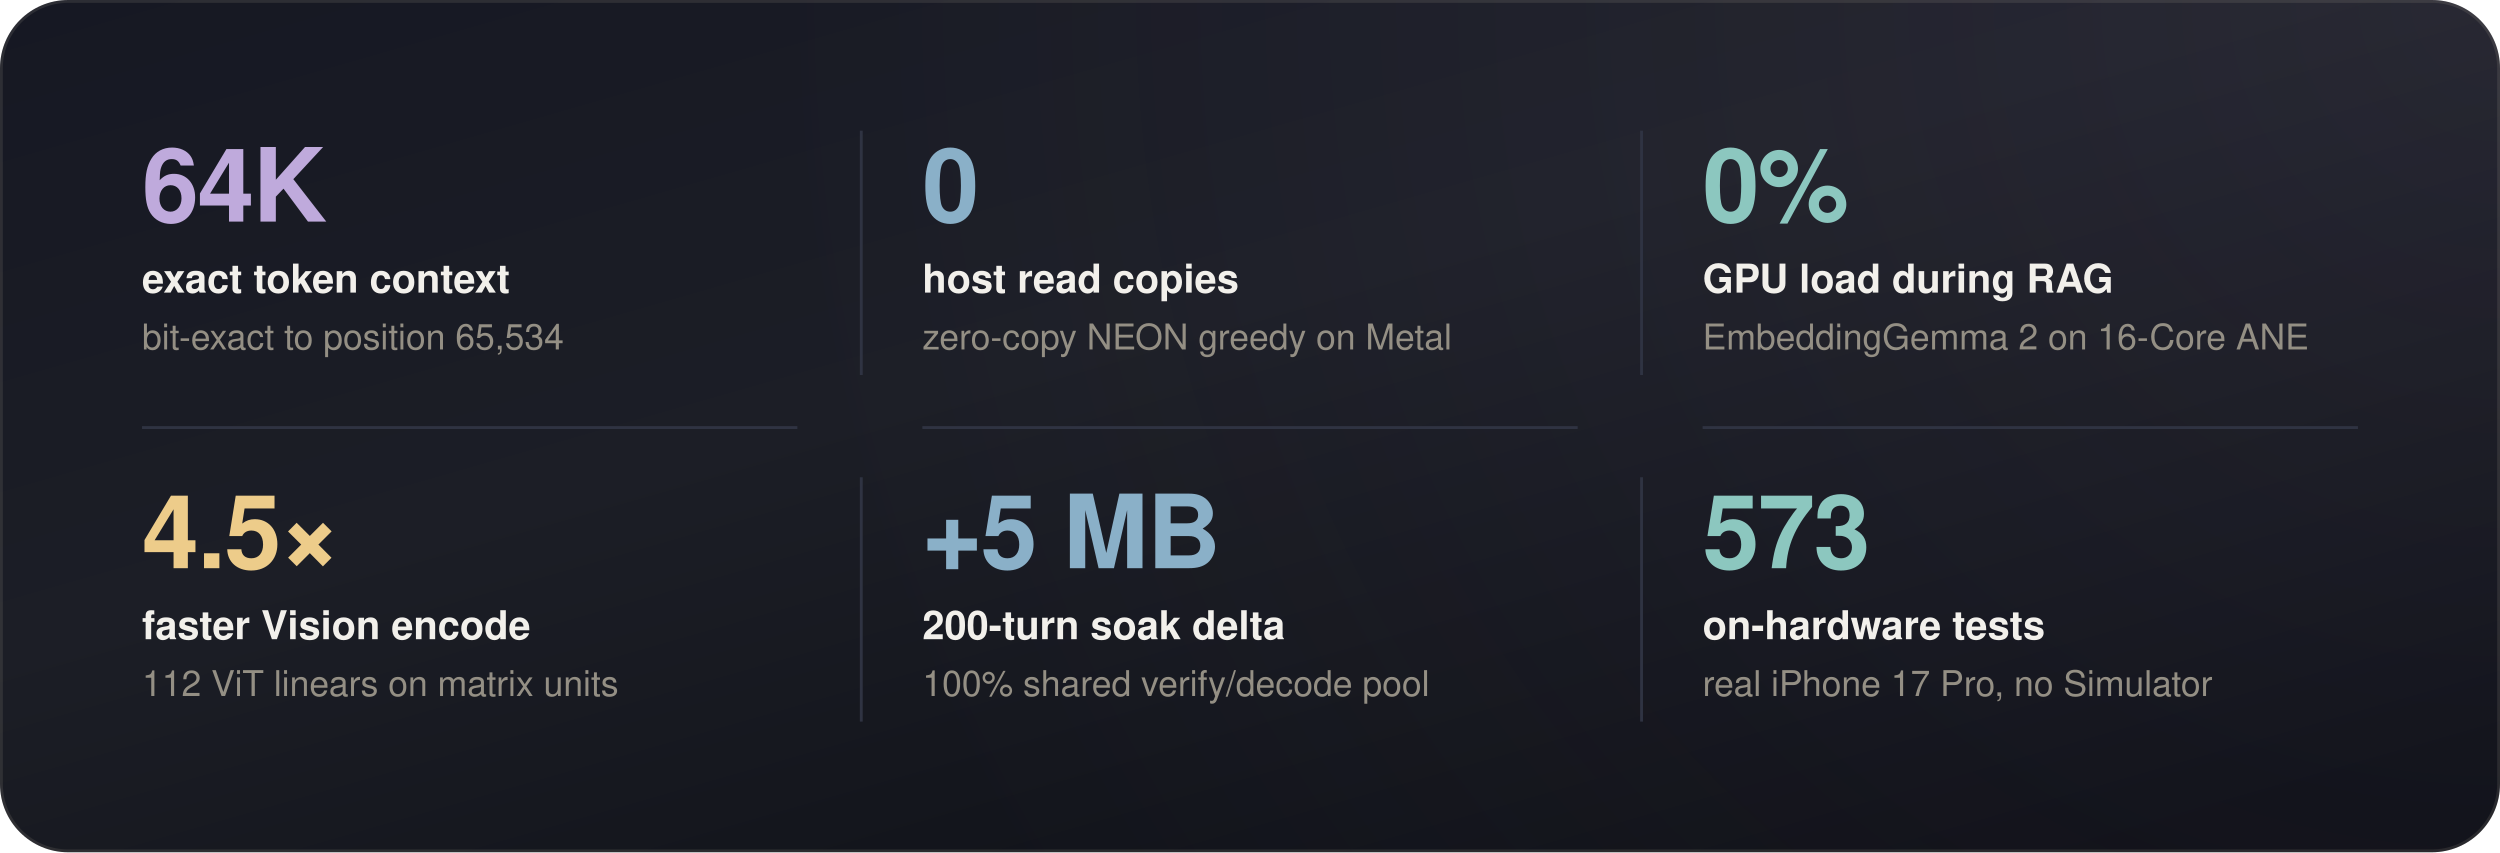
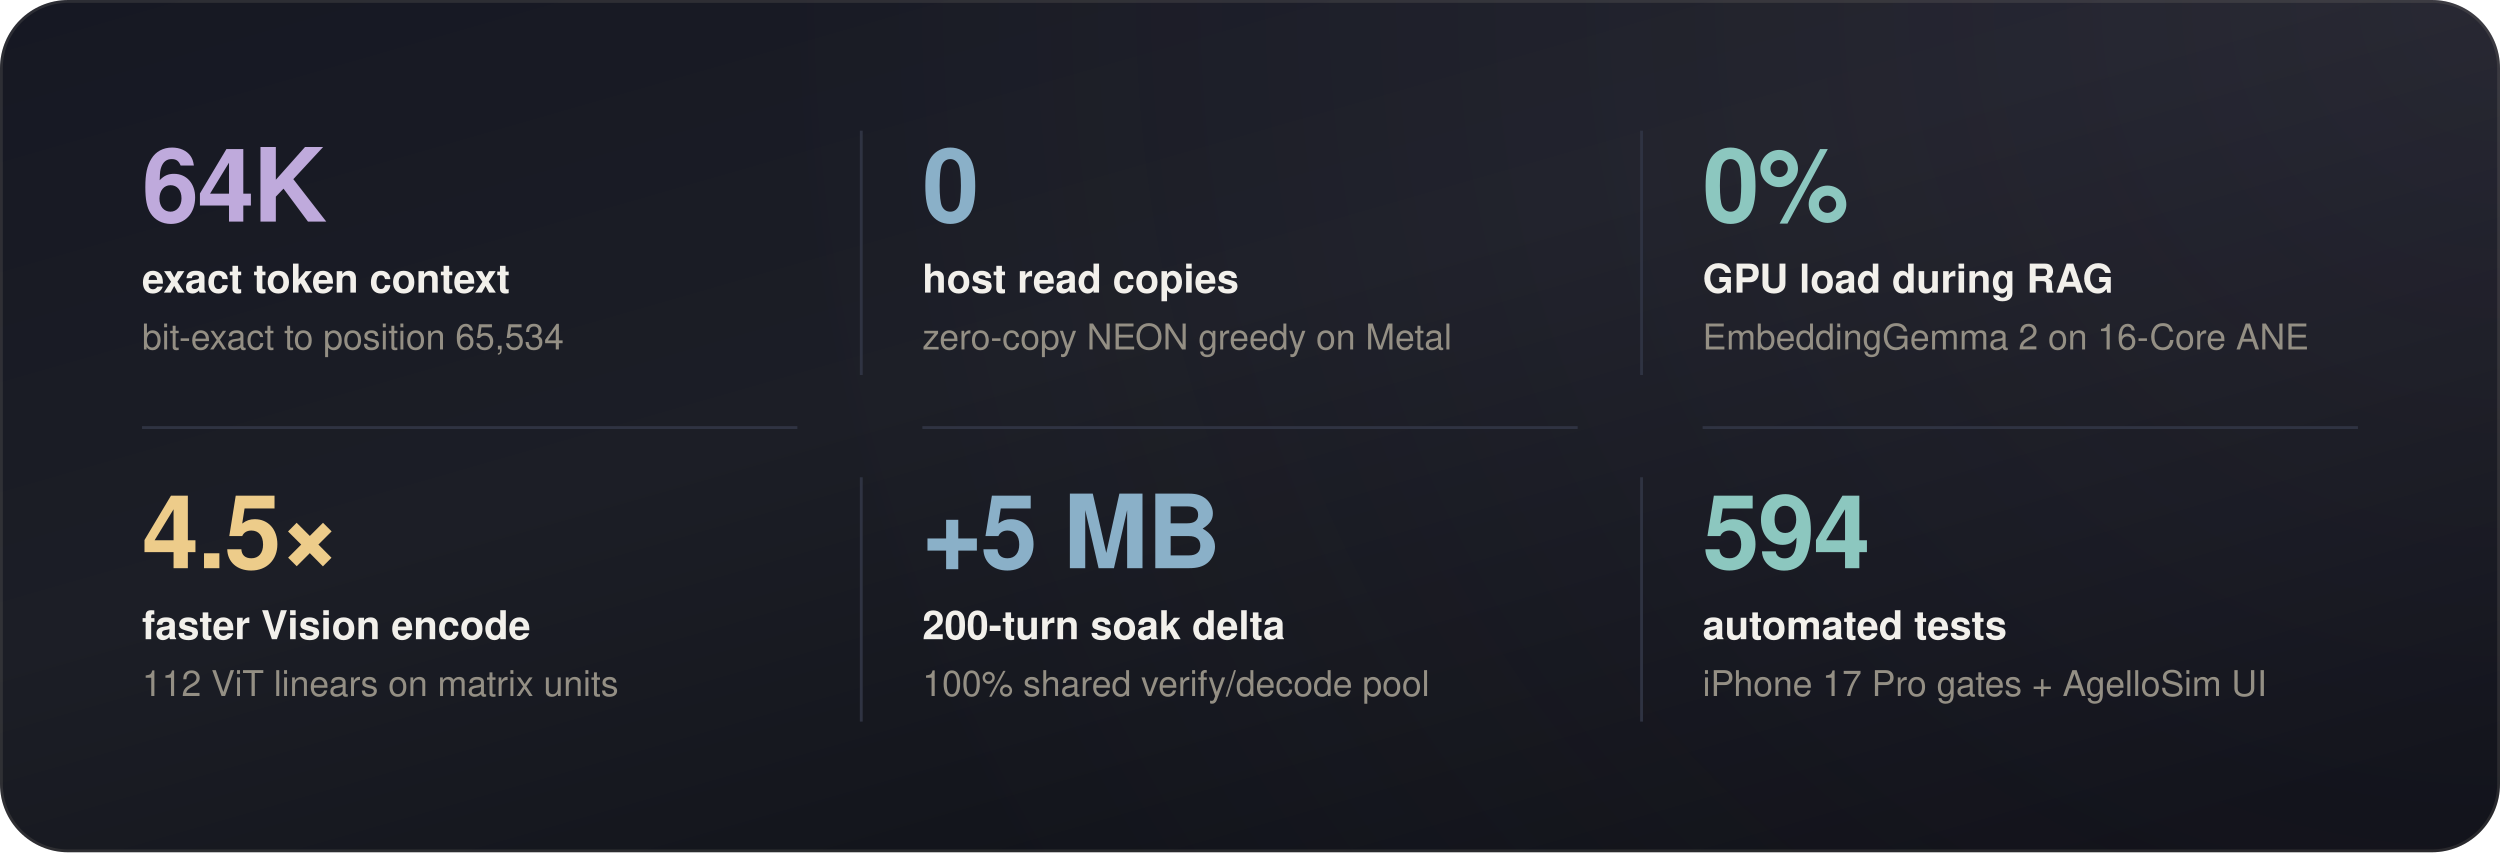
<svg xmlns="http://www.w3.org/2000/svg" width="880" height="300" viewBox="0 0 880 300" role="img" aria-labelledby="title desc">
  <defs>
    <linearGradient id="canvas" x1="0" y1="0" x2="0.85" y2="1">
      <stop offset="0" stop-color="#161823" />
      <stop offset="0.45" stop-color="#1C1E26" />
      <stop offset="1" stop-color="#0C0E14" />
    </linearGradient>
    <radialGradient id="glow0" cx="880" cy="0" r="616" gradientUnits="userSpaceOnUse">
      <stop offset="0" stop-color="#BFAADC" stop-opacity="0.08" />
      <stop offset="1" stop-color="#BFAADC" stop-opacity="0" />
    </radialGradient>
  </defs>
  <rect width="880" height="300" rx="24" fill="url(#canvas)" />
  <rect width="880" height="300" rx="24" fill="url(#glow0)" />
  <rect x="0.5" y="0.5" width="879" height="299" rx="23.5" fill="none" stroke="#F7EBD1" stroke-opacity="0.10" />
  <text x="50" y="78" font-family="ui-rounded, 'SF Pro Rounded', -apple-system, BlinkMacSystemFont, 'Segoe UI', Helvetica, Arial, sans-serif" font-size="36" font-weight="700" fill="#BFAADC" letter-spacing="-0.5">64K</text>
  <text x="50" y="103" font-family="-apple-system, BlinkMacSystemFont, 'SF Pro Text', 'Segoe UI', Helvetica, Arial, sans-serif" font-size="14" font-weight="600" fill="#F2F0EB">exact token context</text>
  <text x="50" y="123" font-family="-apple-system, BlinkMacSystemFont, 'SF Pro Text', 'Segoe UI', Helvetica, Arial, sans-serif" font-size="12.5" font-weight="400" fill="#948F84">bit-exact to position 65,534</text>
  <rect x="302.67" y="46" width="1" height="86" fill="#2F3342" />
  <text x="324.67" y="78" font-family="ui-rounded, 'SF Pro Rounded', -apple-system, BlinkMacSystemFont, 'Segoe UI', Helvetica, Arial, sans-serif" font-size="36" font-weight="700" fill="#8AB0C8" letter-spacing="-0.5">0</text>
  <text x="324.67" y="103" font-family="-apple-system, BlinkMacSystemFont, 'SF Pro Text', 'Segoe UI', Helvetica, Arial, sans-serif" font-size="14" font-weight="600" fill="#F2F0EB">host read copies</text>
  <text x="324.67" y="123" font-family="-apple-system, BlinkMacSystemFont, 'SF Pro Text', 'Segoe UI', Helvetica, Arial, sans-serif" font-size="12.5" font-weight="400" fill="#948F84">zero-copy NEON greedy on Metal</text>
  <rect x="577.33" y="46" width="1" height="86" fill="#2F3342" />
  <text x="599.33" y="78" font-family="ui-rounded, 'SF Pro Rounded', -apple-system, BlinkMacSystemFont, 'Segoe UI', Helvetica, Arial, sans-serif" font-size="36" font-weight="700" fill="#8CC7BF" letter-spacing="-0.5">0%</text>
  <text x="599.33" y="103" font-family="-apple-system, BlinkMacSystemFont, 'SF Pro Text', 'Segoe UI', Helvetica, Arial, sans-serif" font-size="14" font-weight="600" fill="#F2F0EB">GPU load during RAG</text>
  <text x="599.33" y="123" font-family="-apple-system, BlinkMacSystemFont, 'SF Pro Text', 'Segoe UI', Helvetica, Arial, sans-serif" font-size="12.5" font-weight="400" fill="#948F84">EmbeddingGemma 2 on 16-Core ANE</text>
  <rect x="50" y="150" width="230.67" height="1" fill="#2F3342" />
  <text x="50" y="200" font-family="ui-rounded, 'SF Pro Rounded', -apple-system, BlinkMacSystemFont, 'Segoe UI', Helvetica, Arial, sans-serif" font-size="36" font-weight="700" fill="#EDCC8A" letter-spacing="-0.5">4.5×</text>
  <text x="50" y="225" font-family="-apple-system, BlinkMacSystemFont, 'SF Pro Text', 'Segoe UI', Helvetica, Arial, sans-serif" font-size="14" font-weight="600" fill="#F2F0EB">faster Vision encode</text>
  <text x="50" y="245" font-family="-apple-system, BlinkMacSystemFont, 'SF Pro Text', 'Segoe UI', Helvetica, Arial, sans-serif" font-size="12.5" font-weight="400" fill="#948F84">112 ViT linears on matrix units</text>
  <rect x="302.67" y="168" width="1" height="86" fill="#2F3342" />
  <rect x="324.67" y="150" width="230.67" height="1" fill="#2F3342" />
  <text x="324.67" y="200" font-family="ui-rounded, 'SF Pro Rounded', -apple-system, BlinkMacSystemFont, 'Segoe UI', Helvetica, Arial, sans-serif" font-size="36" font-weight="700" fill="#8AB0C8" letter-spacing="-0.5">+5 MB</text>
  <text x="324.67" y="225" font-family="-apple-system, BlinkMacSystemFont, 'SF Pro Text', 'Segoe UI', Helvetica, Arial, sans-serif" font-size="14" font-weight="600" fill="#F2F0EB">200-turn soak delta</text>
  <text x="324.67" y="245" font-family="-apple-system, BlinkMacSystemFont, 'SF Pro Text', 'Segoe UI', Helvetica, Arial, sans-serif" font-size="12.5" font-weight="400" fill="#948F84">100% shared verify/decode pool</text>
  <rect x="577.33" y="168" width="1" height="86" fill="#2F3342" />
  <rect x="599.33" y="150" width="230.67" height="1" fill="#2F3342" />
-   <text x="599.33" y="200" font-family="ui-rounded, 'SF Pro Rounded', -apple-system, BlinkMacSystemFont, 'Segoe UI', Helvetica, Arial, sans-serif" font-size="36" font-weight="700" fill="#8CC7BF" letter-spacing="-0.5">573</text>
-   <text x="599.33" y="225" font-family="-apple-system, BlinkMacSystemFont, 'SF Pro Text', 'Segoe UI', Helvetica, Arial, sans-serif" font-size="14" font-weight="600" fill="#F2F0EB">on-hardware tests</text>
-   <text x="599.33" y="245" font-family="-apple-system, BlinkMacSystemFont, 'SF Pro Text', 'Segoe UI', Helvetica, Arial, sans-serif" font-size="12.5" font-weight="400" fill="#948F84">real iPhone 17 Pro, no Simulator</text>
+   <text x="599.33" y="200" font-family="ui-rounded, 'SF Pro Rounded', -apple-system, BlinkMacSystemFont, 'Segoe UI', Helvetica, Arial, sans-serif" font-size="36" font-weight="700" fill="#8CC7BF" letter-spacing="-0.5">594</text>
+   <text x="599.33" y="225" font-family="-apple-system, BlinkMacSystemFont, 'SF Pro Text', 'Segoe UI', Helvetica, Arial, sans-serif" font-size="14" font-weight="600" fill="#F2F0EB">automated tests</text>
+   <text x="599.33" y="245" font-family="-apple-system, BlinkMacSystemFont, 'SF Pro Text', 'Segoe UI', Helvetica, Arial, sans-serif" font-size="12.5" font-weight="400" fill="#948F84">iPhone 17 Pro gates + AgelloSim UI</text>
</svg>
